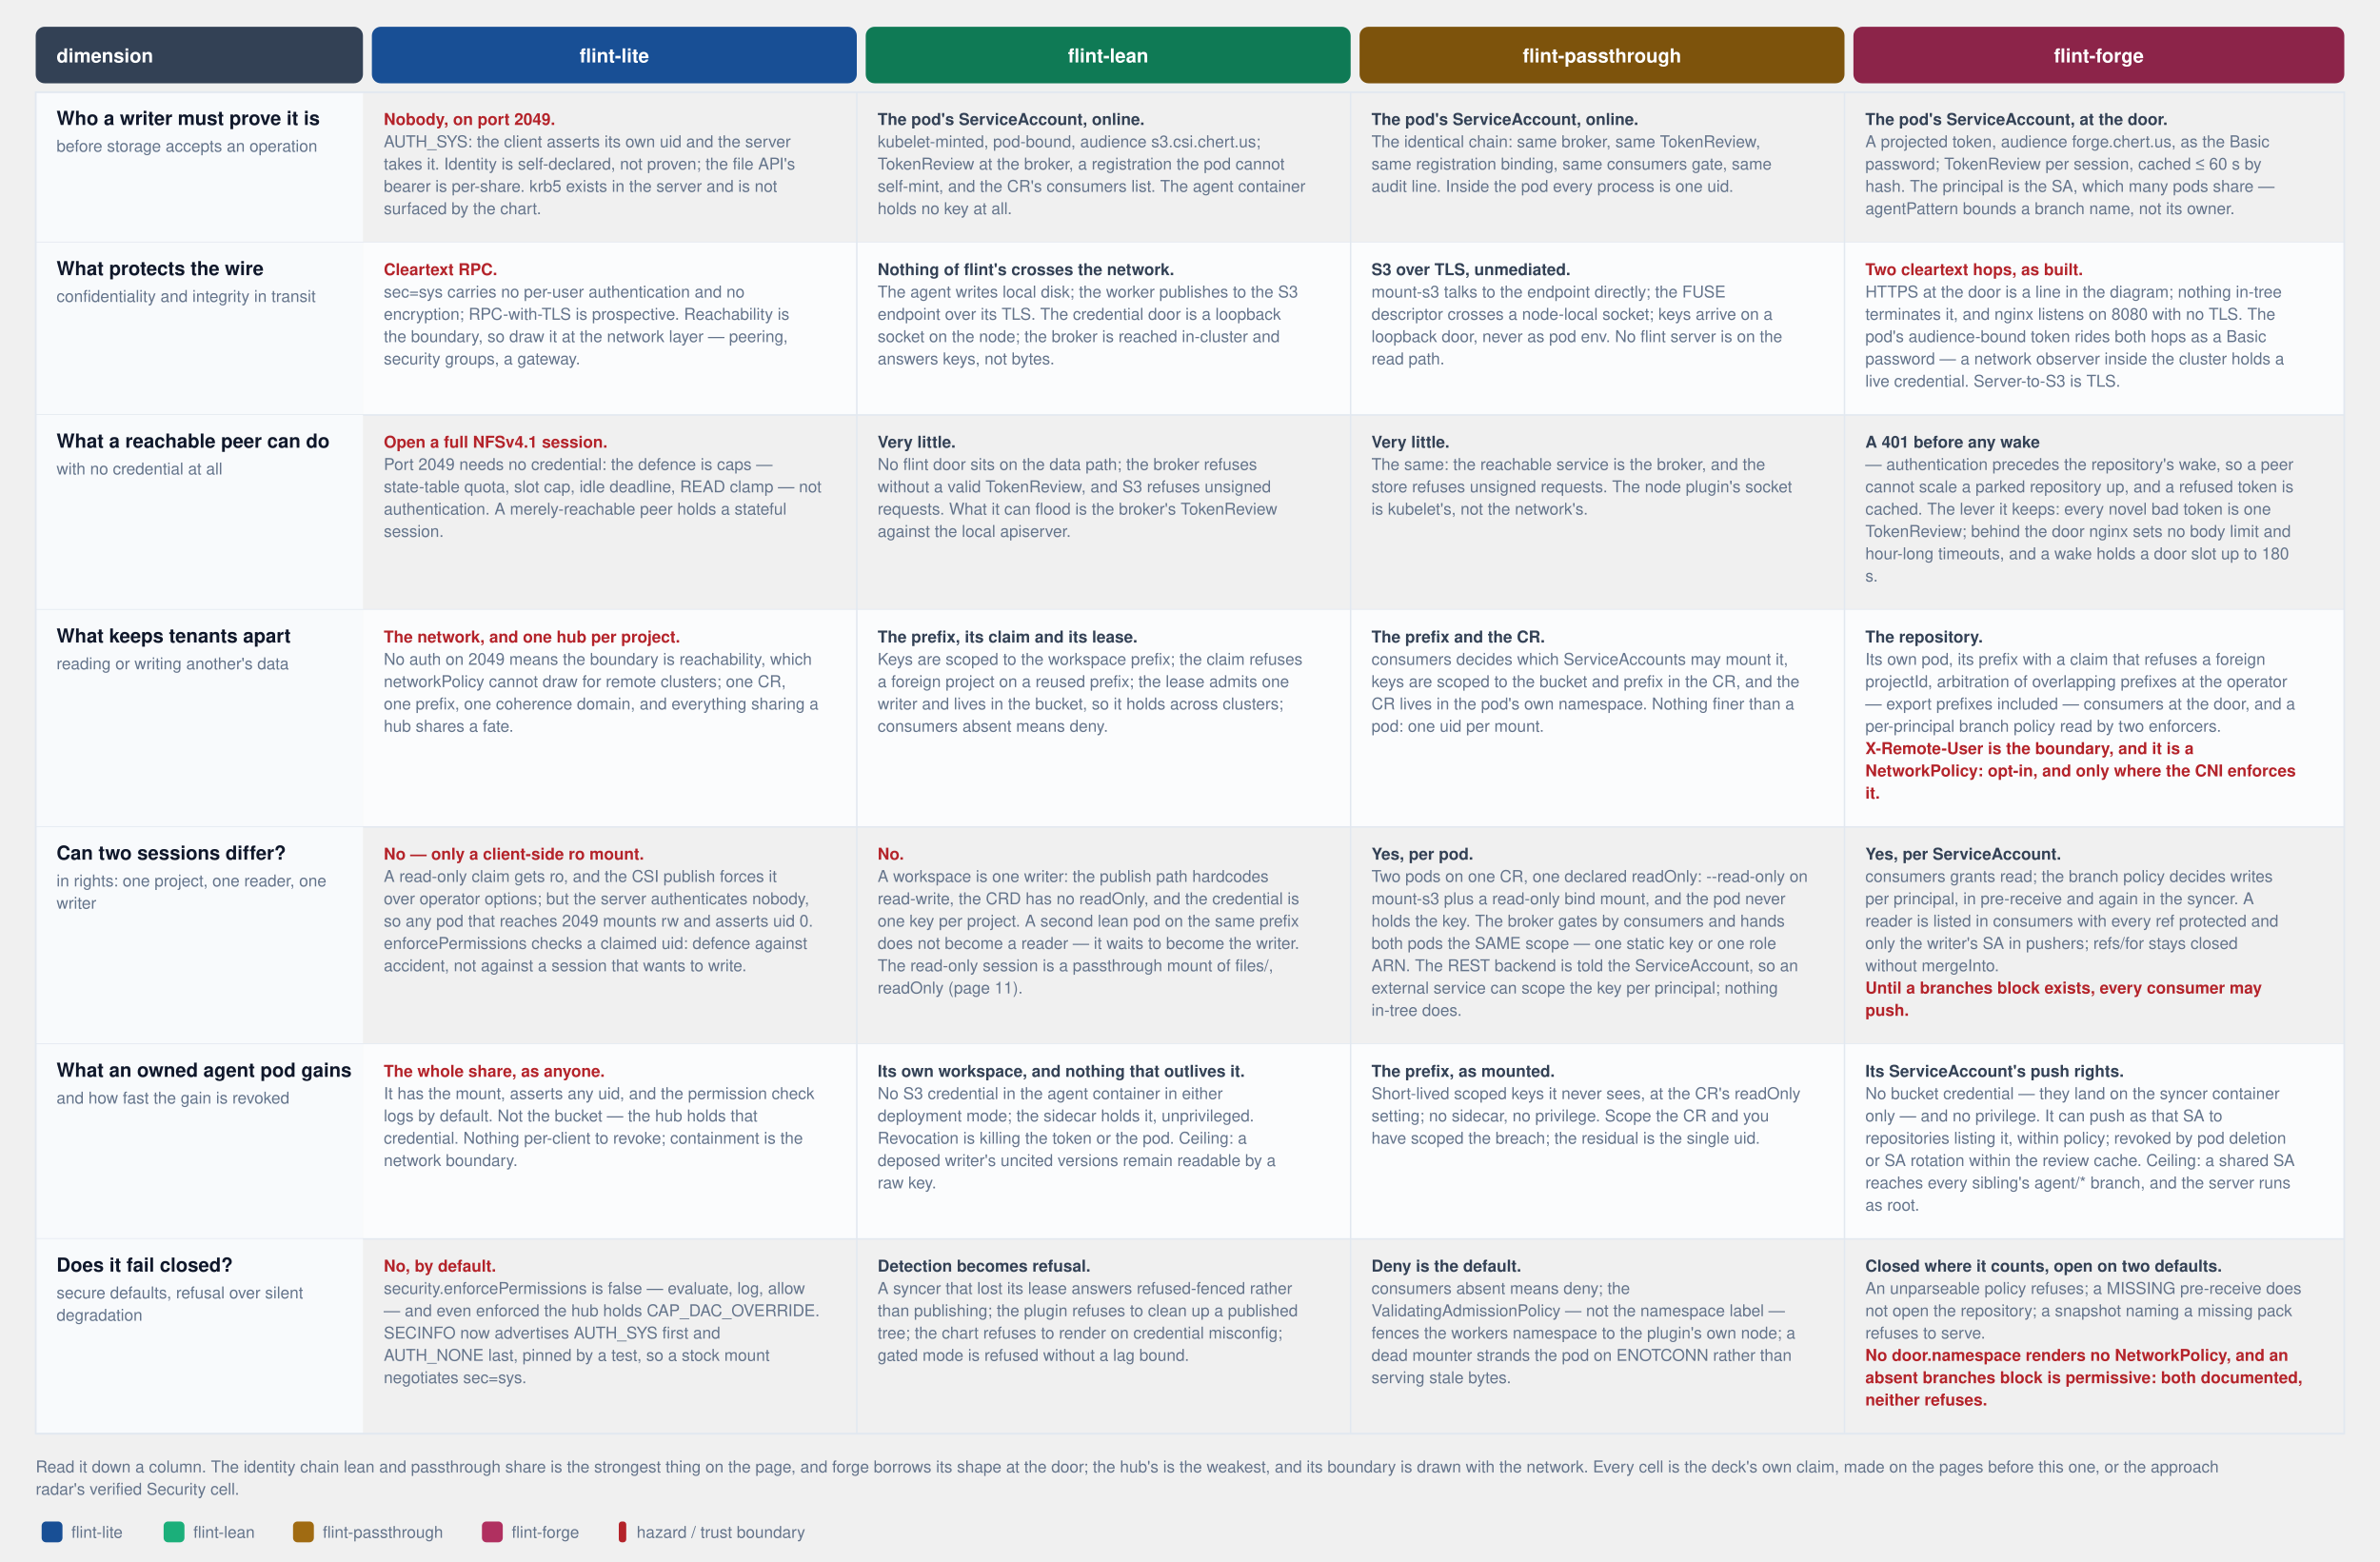
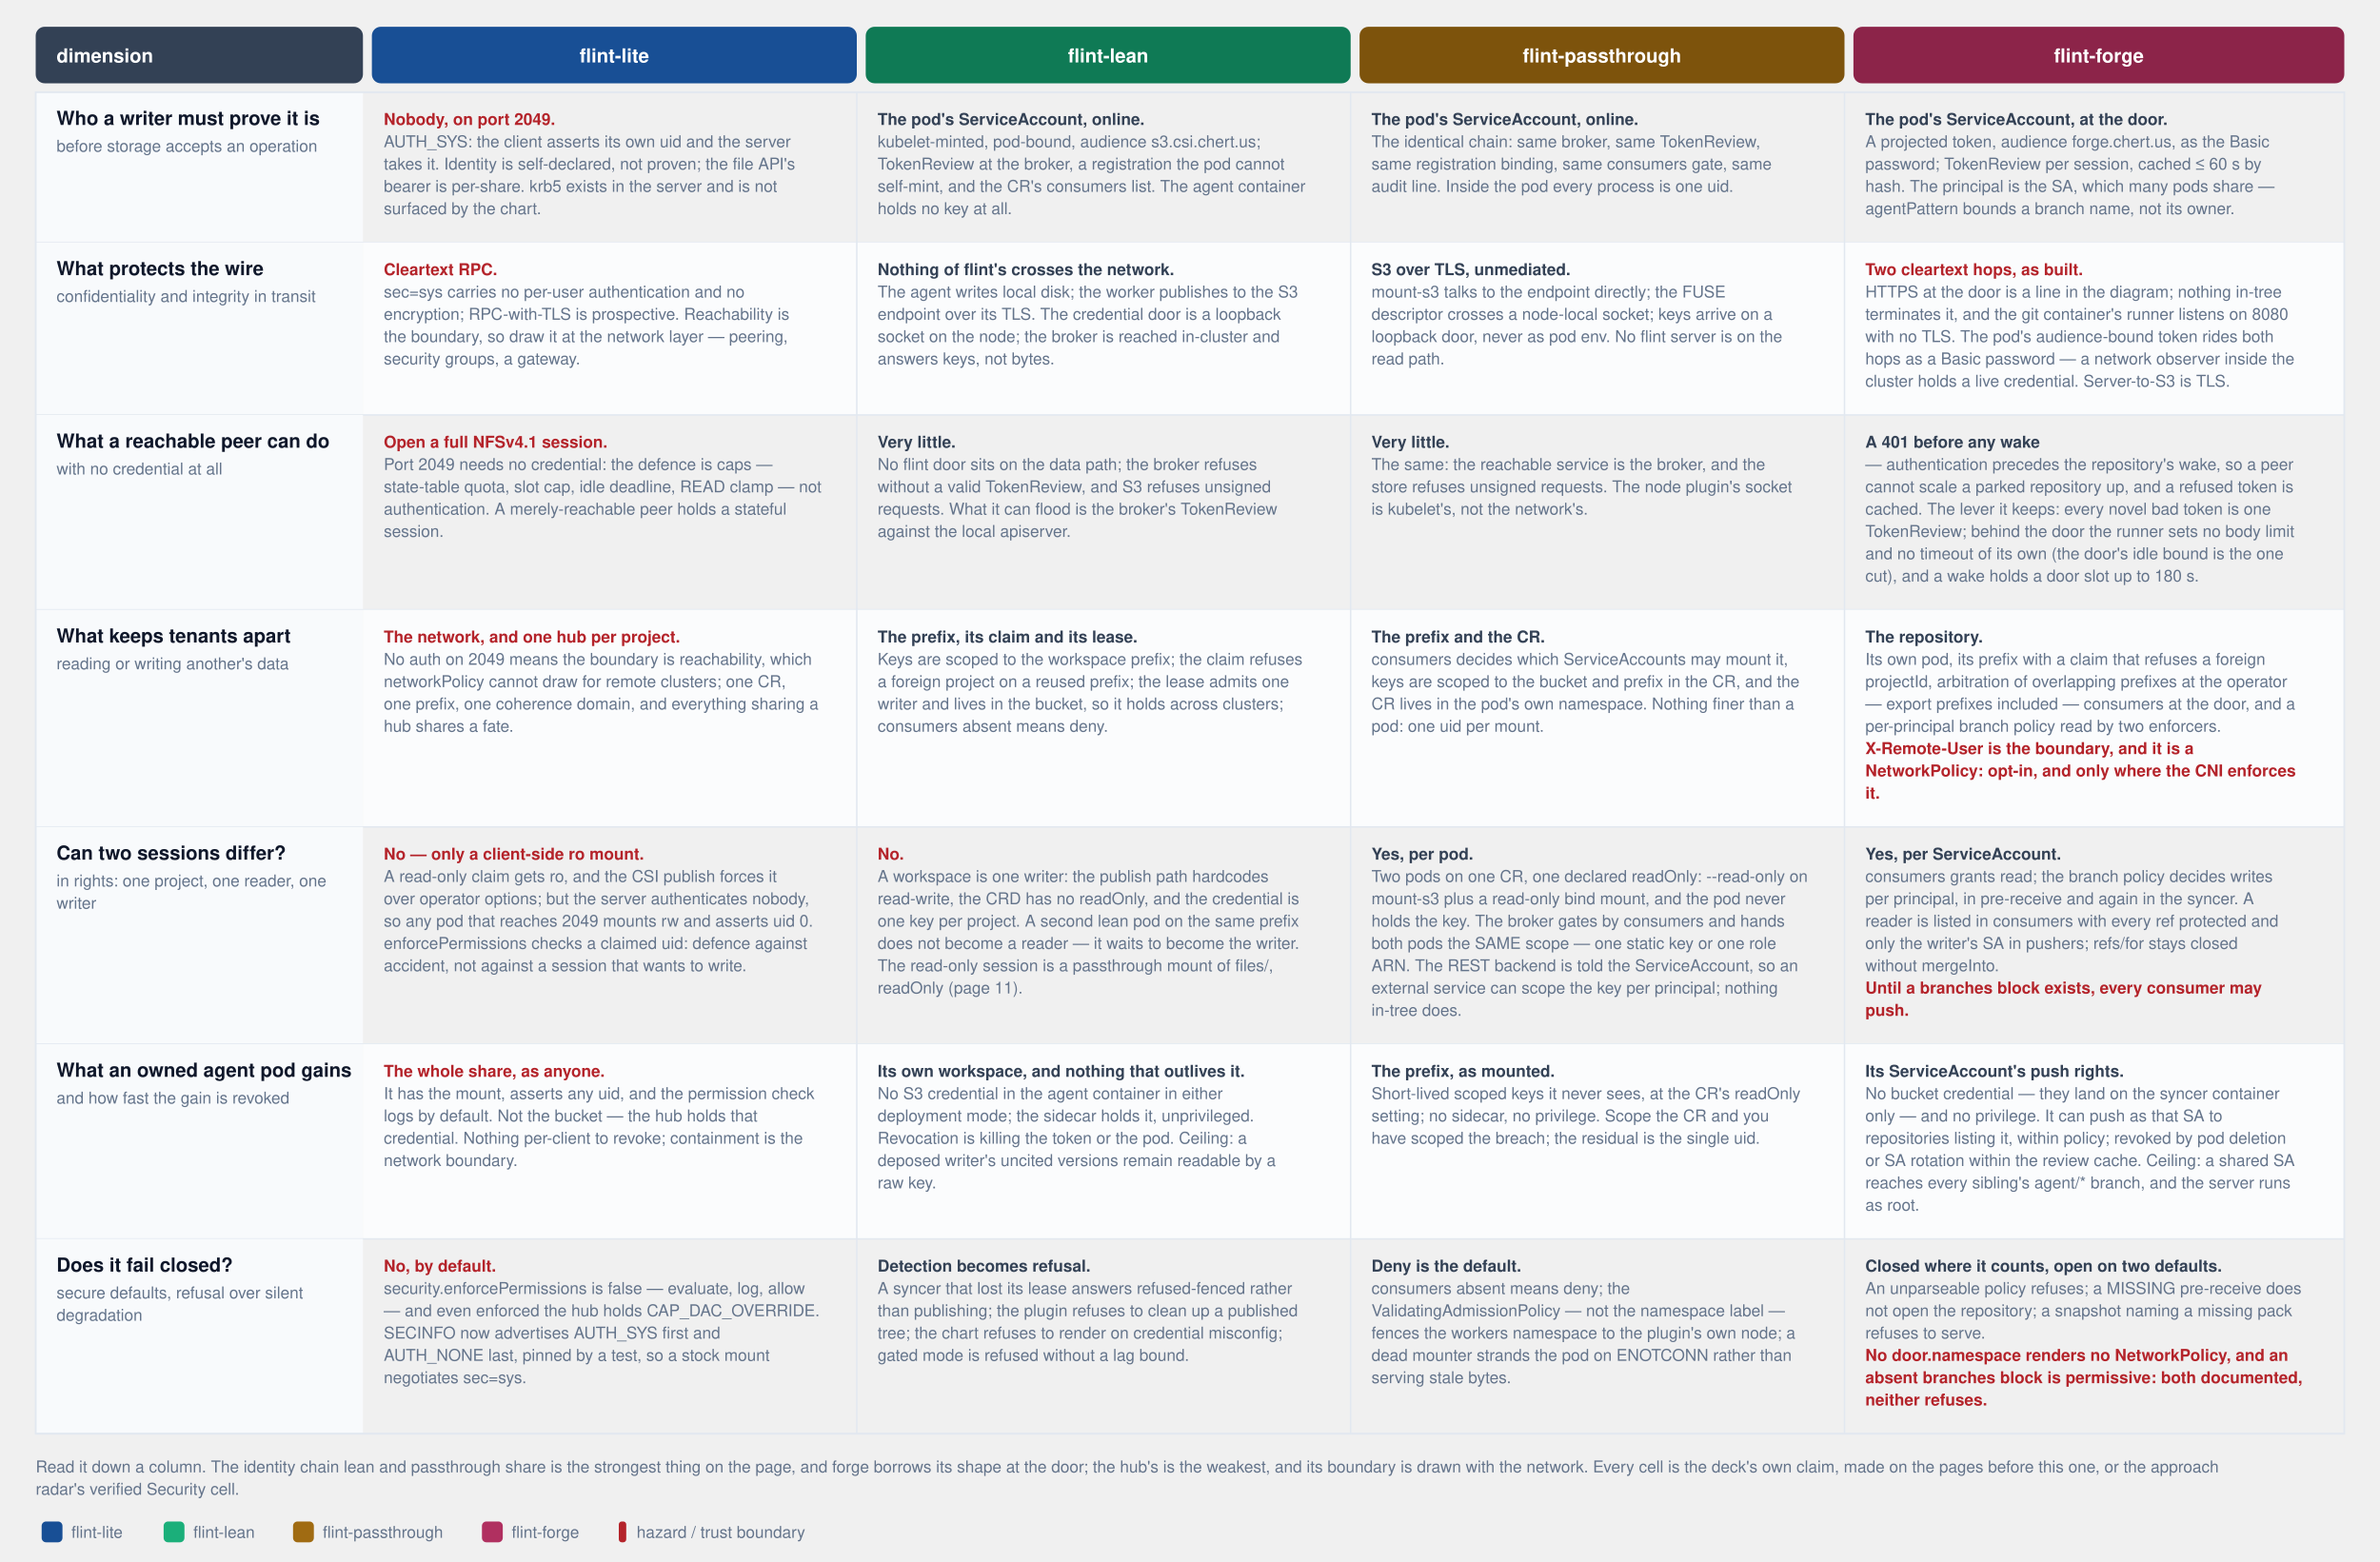
<svg xmlns="http://www.w3.org/2000/svg" viewBox="0 0 1600 1050" role="img" aria-label="The security posture of the four front ends across seven questions: how a writer proves who it is, what protects the wire, what a credential-less peer can do, what keeps tenants apart, whether two sessions on one project can hold different rights, what an attacker who owns an agent pod gains, and whether the posture fails closed under operator error. flint-lite's port 2049 authenticates nobody and its boundary is the network; flint-lean and flint-passthrough prove the pod's ServiceAccount to a broker and hand out short-lived scoped keys; flint-forge proves the same ServiceAccount at a door and rides two cleartext hops inside the cluster.">
  <style>
  text{font-family:"Helvetica Neue",Helvetica,Arial,sans-serif;fill:#0f172a}
  .t1{font-size:17.0px;font-weight:600}
  .t2{font-size:13.0px;font-weight:600}
  .t3{font-size:12.0px}
  .t3b{font-size:12.0px;font-weight:600;fill:#334155}
  .t4{font-size:11.0px;fill:#64748b}
  .t4b{font-size:11.0px;font-weight:600;fill:#334155}
  .mono{font-family:Menlo,"SF Mono",Consolas,monospace;font-size:10.5px;fill:#334155}
  .mute{fill:#64748b}
  .cap{font-size:9.5px;font-weight:600;letter-spacing:.1em;fill:#64748b}
  .num{font-size:11.0px;font-weight:600;fill:#ffffff}
  .on{font-size:13.0px;font-weight:600;fill:#ffffff}
  .onsub{font-size:11.0px;fill:#ffffff;opacity:.85}
  .c-red{fill:#b4232a}
  .c-lite{fill:#184f95} .c-lean{fill:#0f7a55} .c-pass{fill:#7d530c} .c-forge{fill:#8c2449}
  .f-lite{fill:#184f95} .f-lean{fill:#1baf7a} .f-pass{fill:#a06b12} .f-forge{fill:#b03060}
  .f-red{fill:#b4232a} .f-ink{fill:#334155}
  .b-lite{fill:#eef3fa;stroke:#184f95;stroke-width:1.4} .b-lean{fill:#ecf8f2;stroke:#1baf7a;stroke-width:1.4} .b-pass{fill:#faf3e6;stroke:#a06b12;stroke-width:1.4} .b-forge{fill:#faedf2;stroke:#b03060;stroke-width:1.4}
  .hd-lite{fill:#184f95} .hd-lean{fill:#0f7a55} .hd-pass{fill:#7d530c} .hd-forge{fill:#8c2449}
  .hd-lbl{fill:#334155}
  .l-lite{stroke:#184f95;stroke-width:2.2;fill:none} .l-lean{stroke:#1baf7a;stroke-width:2.2;fill:none} .l-pass{stroke:#a06b12;stroke-width:2.2;fill:none} .l-forge{stroke:#b03060;stroke-width:2.2;fill:none}
  .l-ctl{stroke:#94a3b8;stroke-width:1.6;fill:none}
  .l-ink{stroke:#334155;stroke-width:2.2;fill:none}
  .l-red{stroke:#b4232a;stroke-width:2.2;fill:none}
  .bx{fill:#ffffff;stroke:#e2e8f0;stroke-width:1.4}
  .panel{fill:#f8fafc;stroke:#e2e8f0;stroke-width:1.4}
  .s3{fill:#f1f5f9;stroke:#64748b;stroke-width:1.6}
  .grp{fill:none;stroke:#94a3b8;stroke-width:1.3;stroke-dasharray:7 5}
  .hair{stroke:#e2e8f0;stroke-width:1}
  .lbl{fill:#f8fafc} .rowb{fill:#fbfcfd}
  .frame{fill:none;stroke:#e2e8f0;stroke-width:1.2}
  .halo{fill:#ffffff}
  .chip{fill:#f8fafc;stroke:#e2e8f0;stroke-width:1}
  .chip-red{fill:#b4232a}
  .chip-lite{fill:#184f95} .chip-lean{fill:#0f7a55} .chip-pass{fill:#7d530c} .chip-forge{fill:#8c2449}
  .chip .cap{fill:#334155}
  /* On a filled shape. Last on purpose: a class beats a presentation
     attribute, so this must win over .t4/.cap/.mono. */
  .on,.num,.onsub{fill:#ffffff}
  .cap.on{fill:#ffffff}
</style>
  <defs>
    <marker id="a-lite" viewBox="0 0 10 10" refX="9" refY="5" markerWidth="7" markerHeight="7" orient="auto-start-reverse">
      <path d="M0,0 L10,5 L0,10 z" fill="#184f95" />
    </marker>
    <marker id="a-lean" viewBox="0 0 10 10" refX="9" refY="5" markerWidth="7" markerHeight="7" orient="auto-start-reverse">
      <path d="M0,0 L10,5 L0,10 z" fill="#1baf7a" />
    </marker>
    <marker id="a-pass" viewBox="0 0 10 10" refX="9" refY="5" markerWidth="7" markerHeight="7" orient="auto-start-reverse">
      <path d="M0,0 L10,5 L0,10 z" fill="#a06b12" />
    </marker>
    <marker id="a-forge" viewBox="0 0 10 10" refX="9" refY="5" markerWidth="7" markerHeight="7" orient="auto-start-reverse">
      <path d="M0,0 L10,5 L0,10 z" fill="#b03060" />
    </marker>
    <marker id="a-ctl" viewBox="0 0 10 10" refX="9" refY="5" markerWidth="7" markerHeight="7" orient="auto-start-reverse">
      <path d="M0,0 L10,5 L0,10 z" fill="#94a3b8" />
    </marker>
    <marker id="a-ink" viewBox="0 0 10 10" refX="9" refY="5" markerWidth="7" markerHeight="7" orient="auto-start-reverse">
      <path d="M0,0 L10,5 L0,10 z" fill="#334155" />
    </marker>
    <marker id="a-red" viewBox="0 0 10 10" refX="9" refY="5" markerWidth="7" markerHeight="7" orient="auto-start-reverse">
      <path d="M0,0 L10,5 L0,10 z" fill="#b4232a" />
    </marker>
  </defs>
  <rect x="24" y="18" width="220" height="38" rx="6" class="hd-lbl" />
  <text class="on" x="38" y="42">dimension</text>
  <rect x="250" y="18" width="326" height="38" rx="6" class="hd-lite" />
  <text class="on" x="413" y="42" style="text-anchor:middle">flint-lite</text>
  <rect x="582" y="18" width="326" height="38" rx="6" class="hd-lean" />
  <text class="on" x="745" y="42" style="text-anchor:middle">flint-lean</text>
  <rect x="914" y="18" width="326" height="38" rx="6" class="hd-pass" />
  <text class="on" x="1077" y="42" style="text-anchor:middle">flint-passthrough</text>
  <rect x="1246" y="18" width="330" height="38" rx="6" class="hd-forge" />
  <text class="on" x="1411" y="42" style="text-anchor:middle">flint-forge</text>
  <rect x="24" y="62" width="220" height="101" rx="0" class="lbl" />
  <text class="t2" x="38" y="84">Who a writer must prove it is</text>
  <text class="t4" x="38" y="102">before storage accepts an operation</text>
  <text class="t4b c-red" x="258" y="84">Nobody, on port 2049.</text>
  <text class="t4" x="258" y="99">AUTH_SYS: the client asserts its own uid and the server</text>
  <text class="t4" x="258" y="114">takes it. Identity is self-declared, not proven; the file API's</text>
  <text class="t4" x="258" y="129">bearer is per-share. krb5 exists in the server and is not</text>
  <text class="t4" x="258" y="144">surfaced by the chart.</text>
  <text class="t4b" x="590" y="84">The pod's ServiceAccount, online.</text>
  <text class="t4" x="590" y="99">kubelet-minted, pod-bound, audience s3.csi.chert.us;</text>
  <text class="t4" x="590" y="114">TokenReview at the broker, a registration the pod cannot</text>
  <text class="t4" x="590" y="129">self-mint, and the CR's consumers list. The agent container</text>
  <text class="t4" x="590" y="144">holds no key at all.</text>
  <text class="t4b" x="922" y="84">The pod's ServiceAccount, online.</text>
  <text class="t4" x="922" y="99">The identical chain: same broker, same TokenReview,</text>
  <text class="t4" x="922" y="114">same registration binding, same consumers gate, same</text>
  <text class="t4" x="922" y="129">audit line. Inside the pod every process is one uid.</text>
  <text class="t4b" x="1254" y="84">The pod's ServiceAccount, at the door.</text>
  <text class="t4" x="1254" y="99">A projected token, audience forge.chert.us, as the Basic</text>
  <text class="t4" x="1254" y="114">password; TokenReview per session, cached ≤ 60 s by</text>
  <text class="t4" x="1254" y="129">hash. The principal is the SA, which many pods share —</text>
  <text class="t4" x="1254" y="144">agentPattern bounds a branch name, not its owner.</text>
  <line class="hair" x1="24" y1="163" x2="1576" y2="163" />
  <rect x="24" y="163" width="220" height="116" rx="0" class="lbl" />
  <rect x="244" y="163" width="1332" height="116" rx="0" class="rowb" />
  <text class="t2" x="38" y="185">What protects the wire</text>
  <text class="t4" x="38" y="203">confidentiality and integrity in transit</text>
  <text class="t4b c-red" x="258" y="185">Cleartext RPC.</text>
  <text class="t4" x="258" y="200">sec=sys carries no per-user authentication and no</text>
  <text class="t4" x="258" y="215">encryption; RPC-with-TLS is prospective. Reachability is</text>
  <text class="t4" x="258" y="230">the boundary, so draw it at the network layer — peering,</text>
  <text class="t4" x="258" y="245">security groups, a gateway.</text>
  <text class="t4b" x="590" y="185">Nothing of flint's crosses the network.</text>
  <text class="t4" x="590" y="200">The agent writes local disk; the worker publishes to the S3</text>
  <text class="t4" x="590" y="215">endpoint over its TLS. The credential door is a loopback</text>
  <text class="t4" x="590" y="230">socket on the node; the broker is reached in-cluster and</text>
  <text class="t4" x="590" y="245">answers keys, not bytes.</text>
  <text class="t4b" x="922" y="185">S3 over TLS, unmediated.</text>
  <text class="t4" x="922" y="200">mount-s3 talks to the endpoint directly; the FUSE</text>
  <text class="t4" x="922" y="215">descriptor crosses a node-local socket; keys arrive on a</text>
  <text class="t4" x="922" y="230">loopback door, never as pod env. No flint server is on the</text>
  <text class="t4" x="922" y="245">read path.</text>
  <text class="t4b c-red" x="1254" y="185">Two cleartext hops, as built.</text>
  <text class="t4" x="1254" y="200">HTTPS at the door is a line in the diagram; nothing in-tree</text>
-   <text class="t4" x="1254" y="215">terminates it, and nginx listens on 8080 with no TLS. The</text>
-   <text class="t4" x="1254" y="230">pod's audience-bound token rides both hops as a Basic</text>
-   <text class="t4" x="1254" y="245">password — a network observer inside the cluster holds a</text>
-   <text class="t4" x="1254" y="260">live credential. Server-to-S3 is TLS.</text>
+   <text class="t4" x="1254" y="215">terminates it, and the git container's runner listens on 8080</text>
+   <text class="t4" x="1254" y="230">with no TLS. The pod's audience-bound token rides both</text>
+   <text class="t4" x="1254" y="245">hops as a Basic password — a network observer inside the</text>
+   <text class="t4" x="1254" y="260">cluster holds a live credential. Server-to-S3 is TLS.</text>
  <line class="hair" x1="24" y1="279" x2="1576" y2="279" />
  <rect x="24" y="279" width="220" height="131" rx="0" class="lbl" />
  <text class="t2" x="38" y="301">What a reachable peer can do</text>
  <text class="t4" x="38" y="319">with no credential at all</text>
  <text class="t4b c-red" x="258" y="301">Open a full NFSv4.1 session.</text>
  <text class="t4" x="258" y="316">Port 2049 needs no credential: the defence is caps —</text>
  <text class="t4" x="258" y="331">state-table quota, slot cap, idle deadline, READ clamp — not</text>
  <text class="t4" x="258" y="346">authentication. A merely-reachable peer holds a stateful</text>
  <text class="t4" x="258" y="361">session.</text>
  <text class="t4b" x="590" y="301">Very little.</text>
  <text class="t4" x="590" y="316">No flint door sits on the data path; the broker refuses</text>
  <text class="t4" x="590" y="331">without a valid TokenReview, and S3 refuses unsigned</text>
  <text class="t4" x="590" y="346">requests. What it can flood is the broker's TokenReview</text>
  <text class="t4" x="590" y="361">against the local apiserver.</text>
  <text class="t4b" x="922" y="301">Very little.</text>
  <text class="t4" x="922" y="316">The same: the reachable service is the broker, and the</text>
  <text class="t4" x="922" y="331">store refuses unsigned requests. The node plugin's socket</text>
  <text class="t4" x="922" y="346">is kubelet's, not the network's.</text>
  <text class="t4b" x="1254" y="301">A 401 before any wake</text>
  <text class="t4" x="1254" y="316">— authentication precedes the repository's wake, so a peer</text>
  <text class="t4" x="1254" y="331">cannot scale a parked repository up, and a refused token is</text>
  <text class="t4" x="1254" y="346">cached. The lever it keeps: every novel bad token is one</text>
-   <text class="t4" x="1254" y="361">TokenReview; behind the door nginx sets no body limit and</text>
-   <text class="t4" x="1254" y="376">hour-long timeouts, and a wake holds a door slot up to 180</text>
-   <text class="t4" x="1254" y="391">s.</text>
+   <text class="t4" x="1254" y="361">TokenReview; behind the door the runner sets no body limit</text>
+   <text class="t4" x="1254" y="376">and no timeout of its own (the door's idle bound is the one</text>
+   <text class="t4" x="1254" y="391">cut), and a wake holds a door slot up to 180 s.</text>
  <line class="hair" x1="24" y1="410" x2="1576" y2="410" />
  <rect x="24" y="410" width="220" height="146" rx="0" class="lbl" />
  <rect x="244" y="410" width="1332" height="146" rx="0" class="rowb" />
  <text class="t2" x="38" y="432">What keeps tenants apart</text>
  <text class="t4" x="38" y="450">reading or writing another's data</text>
  <text class="t4b c-red" x="258" y="432">The network, and one hub per project.</text>
  <text class="t4" x="258" y="447">No auth on 2049 means the boundary is reachability, which</text>
  <text class="t4" x="258" y="462">networkPolicy cannot draw for remote clusters; one CR,</text>
  <text class="t4" x="258" y="477">one prefix, one coherence domain, and everything sharing a</text>
  <text class="t4" x="258" y="492">hub shares a fate.</text>
  <text class="t4b" x="590" y="432">The prefix, its claim and its lease.</text>
  <text class="t4" x="590" y="447">Keys are scoped to the workspace prefix; the claim refuses</text>
  <text class="t4" x="590" y="462">a foreign project on a reused prefix; the lease admits one</text>
  <text class="t4" x="590" y="477">writer and lives in the bucket, so it holds across clusters;</text>
  <text class="t4" x="590" y="492">consumers absent means deny.</text>
  <text class="t4b" x="922" y="432">The prefix and the CR.</text>
  <text class="t4" x="922" y="447">consumers decides which ServiceAccounts may mount it,</text>
  <text class="t4" x="922" y="462">keys are scoped to the bucket and prefix in the CR, and the</text>
  <text class="t4" x="922" y="477">CR lives in the pod's own namespace. Nothing finer than a</text>
  <text class="t4" x="922" y="492">pod: one uid per mount.</text>
  <text class="t4b" x="1254" y="432">The repository.</text>
  <text class="t4" x="1254" y="447">Its own pod, its prefix with a claim that refuses a foreign</text>
  <text class="t4" x="1254" y="462">projectId, arbitration of overlapping prefixes at the operator</text>
  <text class="t4" x="1254" y="477">— export prefixes included — consumers at the door, and a</text>
  <text class="t4" x="1254" y="492">per-principal branch policy read by two enforcers.</text>
  <text class="t4b c-red" x="1254" y="507">X-Remote-User is the boundary, and it is a</text>
  <text class="t4b c-red" x="1254" y="522">NetworkPolicy: opt-in, and only where the CNI enforces</text>
  <text class="t4b c-red" x="1254" y="537">it.</text>
  <line class="hair" x1="24" y1="556" x2="1576" y2="556" />
  <rect x="24" y="556" width="220" height="146" rx="0" class="lbl" />
  <text class="t2" x="38" y="578">Can two sessions differ?</text>
  <text class="t4" x="38" y="596">in rights: one project, one reader, one</text>
  <text class="t4" x="38" y="611">writer</text>
  <text class="t4b c-red" x="258" y="578">No — only a client-side ro mount.</text>
  <text class="t4" x="258" y="593">A read-only claim gets ro, and the CSI publish forces it</text>
  <text class="t4" x="258" y="608">over operator options; but the server authenticates nobody,</text>
  <text class="t4" x="258" y="623">so any pod that reaches 2049 mounts rw and asserts uid 0.</text>
  <text class="t4" x="258" y="638">enforcePermissions checks a claimed uid: defence against</text>
  <text class="t4" x="258" y="653">accident, not against a session that wants to write.</text>
  <text class="t4b c-red" x="590" y="578">No.</text>
  <text class="t4" x="590" y="593">A workspace is one writer: the publish path hardcodes</text>
  <text class="t4" x="590" y="608">read-write, the CRD has no readOnly, and the credential is</text>
  <text class="t4" x="590" y="623">one key per project. A second lean pod on the same prefix</text>
  <text class="t4" x="590" y="638">does not become a reader — it waits to become the writer.</text>
  <text class="t4" x="590" y="653">The read-only session is a passthrough mount of files/,</text>
  <text class="t4" x="590" y="668">readOnly (page 11).</text>
  <text class="t4b" x="922" y="578">Yes, per pod.</text>
  <text class="t4" x="922" y="593">Two pods on one CR, one declared readOnly: --read-only on</text>
  <text class="t4" x="922" y="608">mount-s3 plus a read-only bind mount, and the pod never</text>
  <text class="t4" x="922" y="623">holds the key. The broker gates by consumers and hands</text>
  <text class="t4" x="922" y="638">both pods the SAME scope — one static key or one role</text>
  <text class="t4" x="922" y="653">ARN. The REST backend is told the ServiceAccount, so an</text>
  <text class="t4" x="922" y="668">external service can scope the key per principal; nothing</text>
  <text class="t4" x="922" y="683">in-tree does.</text>
  <text class="t4b" x="1254" y="578">Yes, per ServiceAccount.</text>
  <text class="t4" x="1254" y="593">consumers grants read; the branch policy decides writes</text>
  <text class="t4" x="1254" y="608">per principal, in pre-receive and again in the syncer. A</text>
  <text class="t4" x="1254" y="623">reader is listed in consumers with every ref protected and</text>
  <text class="t4" x="1254" y="638">only the writer's SA in pushers; refs/for stays closed</text>
  <text class="t4" x="1254" y="653">without mergeInto.</text>
  <text class="t4b c-red" x="1254" y="668">Until a branches block exists, every consumer may</text>
  <text class="t4b c-red" x="1254" y="683">push.</text>
  <line class="hair" x1="24" y1="702" x2="1576" y2="702" />
  <rect x="24" y="702" width="220" height="131" rx="0" class="lbl" />
  <rect x="244" y="702" width="1332" height="131" rx="0" class="rowb" />
  <text class="t2" x="38" y="724">What an owned agent pod gains</text>
  <text class="t4" x="38" y="742">and how fast the gain is revoked</text>
  <text class="t4b c-red" x="258" y="724">The whole share, as anyone.</text>
  <text class="t4" x="258" y="739">It has the mount, asserts any uid, and the permission check</text>
  <text class="t4" x="258" y="754">logs by default. Not the bucket — the hub holds that</text>
  <text class="t4" x="258" y="769">credential. Nothing per-client to revoke; containment is the</text>
  <text class="t4" x="258" y="784">network boundary.</text>
  <text class="t4b" x="590" y="724">Its own workspace, and nothing that outlives it.</text>
  <text class="t4" x="590" y="739">No S3 credential in the agent container in either</text>
  <text class="t4" x="590" y="754">deployment mode; the sidecar holds it, unprivileged.</text>
  <text class="t4" x="590" y="769">Revocation is killing the token or the pod. Ceiling: a</text>
  <text class="t4" x="590" y="784">deposed writer's uncited versions remain readable by a</text>
  <text class="t4" x="590" y="799">raw key.</text>
  <text class="t4b" x="922" y="724">The prefix, as mounted.</text>
  <text class="t4" x="922" y="739">Short-lived scoped keys it never sees, at the CR's readOnly</text>
  <text class="t4" x="922" y="754">setting; no sidecar, no privilege. Scope the CR and you</text>
  <text class="t4" x="922" y="769">have scoped the breach; the residual is the single uid.</text>
  <text class="t4b" x="1254" y="724">Its ServiceAccount's push rights.</text>
  <text class="t4" x="1254" y="739">No bucket credential — they land on the syncer container</text>
  <text class="t4" x="1254" y="754">only — and no privilege. It can push as that SA to</text>
  <text class="t4" x="1254" y="769">repositories listing it, within policy; revoked by pod deletion</text>
  <text class="t4" x="1254" y="784">or SA rotation within the review cache. Ceiling: a shared SA</text>
  <text class="t4" x="1254" y="799">reaches every sibling's agent/* branch, and the server runs</text>
  <text class="t4" x="1254" y="814">as root.</text>
  <line class="hair" x1="24" y1="833" x2="1576" y2="833" />
  <rect x="24" y="833" width="220" height="131" rx="0" class="lbl" />
  <text class="t2" x="38" y="855">Does it fail closed?</text>
  <text class="t4" x="38" y="873">secure defaults, refusal over silent</text>
  <text class="t4" x="38" y="888">degradation</text>
  <text class="t4b c-red" x="258" y="855">No, by default.</text>
  <text class="t4" x="258" y="870">security.enforcePermissions is false — evaluate, log, allow</text>
  <text class="t4" x="258" y="885">— and even enforced the hub holds CAP_DAC_OVERRIDE.</text>
  <text class="t4" x="258" y="900">SECINFO now advertises AUTH_SYS first and</text>
  <text class="t4" x="258" y="915">AUTH_NONE last, pinned by a test, so a stock mount</text>
  <text class="t4" x="258" y="930">negotiates sec=sys.</text>
  <text class="t4b" x="590" y="855">Detection becomes refusal.</text>
  <text class="t4" x="590" y="870">A syncer that lost its lease answers refused-fenced rather</text>
  <text class="t4" x="590" y="885">than publishing; the plugin refuses to clean up a published</text>
  <text class="t4" x="590" y="900">tree; the chart refuses to render on credential misconfig;</text>
  <text class="t4" x="590" y="915">gated mode is refused without a lag bound.</text>
  <text class="t4b" x="922" y="855">Deny is the default.</text>
  <text class="t4" x="922" y="870">consumers absent means deny; the</text>
  <text class="t4" x="922" y="885">ValidatingAdmissionPolicy — not the namespace label —</text>
  <text class="t4" x="922" y="900">fences the workers namespace to the plugin's own node; a</text>
  <text class="t4" x="922" y="915">dead mounter strands the pod on ENOTCONN rather than</text>
  <text class="t4" x="922" y="930">serving stale bytes.</text>
  <text class="t4b" x="1254" y="855">Closed where it counts, open on two defaults.</text>
  <text class="t4" x="1254" y="870">An unparseable policy refuses; a MISSING pre-receive does</text>
  <text class="t4" x="1254" y="885">not open the repository; a snapshot naming a missing pack</text>
  <text class="t4" x="1254" y="900">refuses to serve.</text>
  <text class="t4b c-red" x="1254" y="915">No door.namespace renders no NetworkPolicy, and an</text>
  <text class="t4b c-red" x="1254" y="930">absent branches block is permissive: both documented,</text>
  <text class="t4b c-red" x="1254" y="945">neither refuses.</text>
  <line class="hair" x1="24" y1="964" x2="1576" y2="964" />
  <rect x="24" y="62" width="1552" height="902" rx="0" class="frame" />
  <line class="hair" x1="576" y1="62" x2="576" y2="964" />
  <line class="hair" x1="908" y1="62" x2="908" y2="964" />
  <line class="hair" x1="1240" y1="62" x2="1240" y2="964" />
  <text class="t4" x="24" y="990">Read it down a column. The identity chain lean and passthrough share is the strongest thing on the page, and forge borrows its shape at the door; the hub's is the weakest, and its boundary is drawn with the network. Every cell is the deck's own claim, made on the pages before this one, or the approach</text>
  <text class="t4" x="24" y="1005">radar's verified Security cell.</text>
  <rect x="28" y="1023" width="14" height="14" rx="3" class="f-lite" />
  <text class="t4" x="48" y="1034">flint-lite</text>
  <rect x="110" y="1023" width="14" height="14" rx="3" class="f-lean" />
  <text class="t4" x="130" y="1034">flint-lean</text>
  <rect x="197" y="1023" width="14" height="14" rx="3" class="f-pass" />
  <text class="t4" x="217" y="1034">flint-passthrough</text>
  <rect x="324" y="1023" width="14" height="14" rx="3" class="f-forge" />
  <text class="t4" x="344" y="1034">flint-forge</text>
  <rect x="416" y="1023" width="5" height="14" rx="2" class="f-red" />
  <text class="t4" x="428" y="1034">hazard / trust boundary</text>
</svg>
